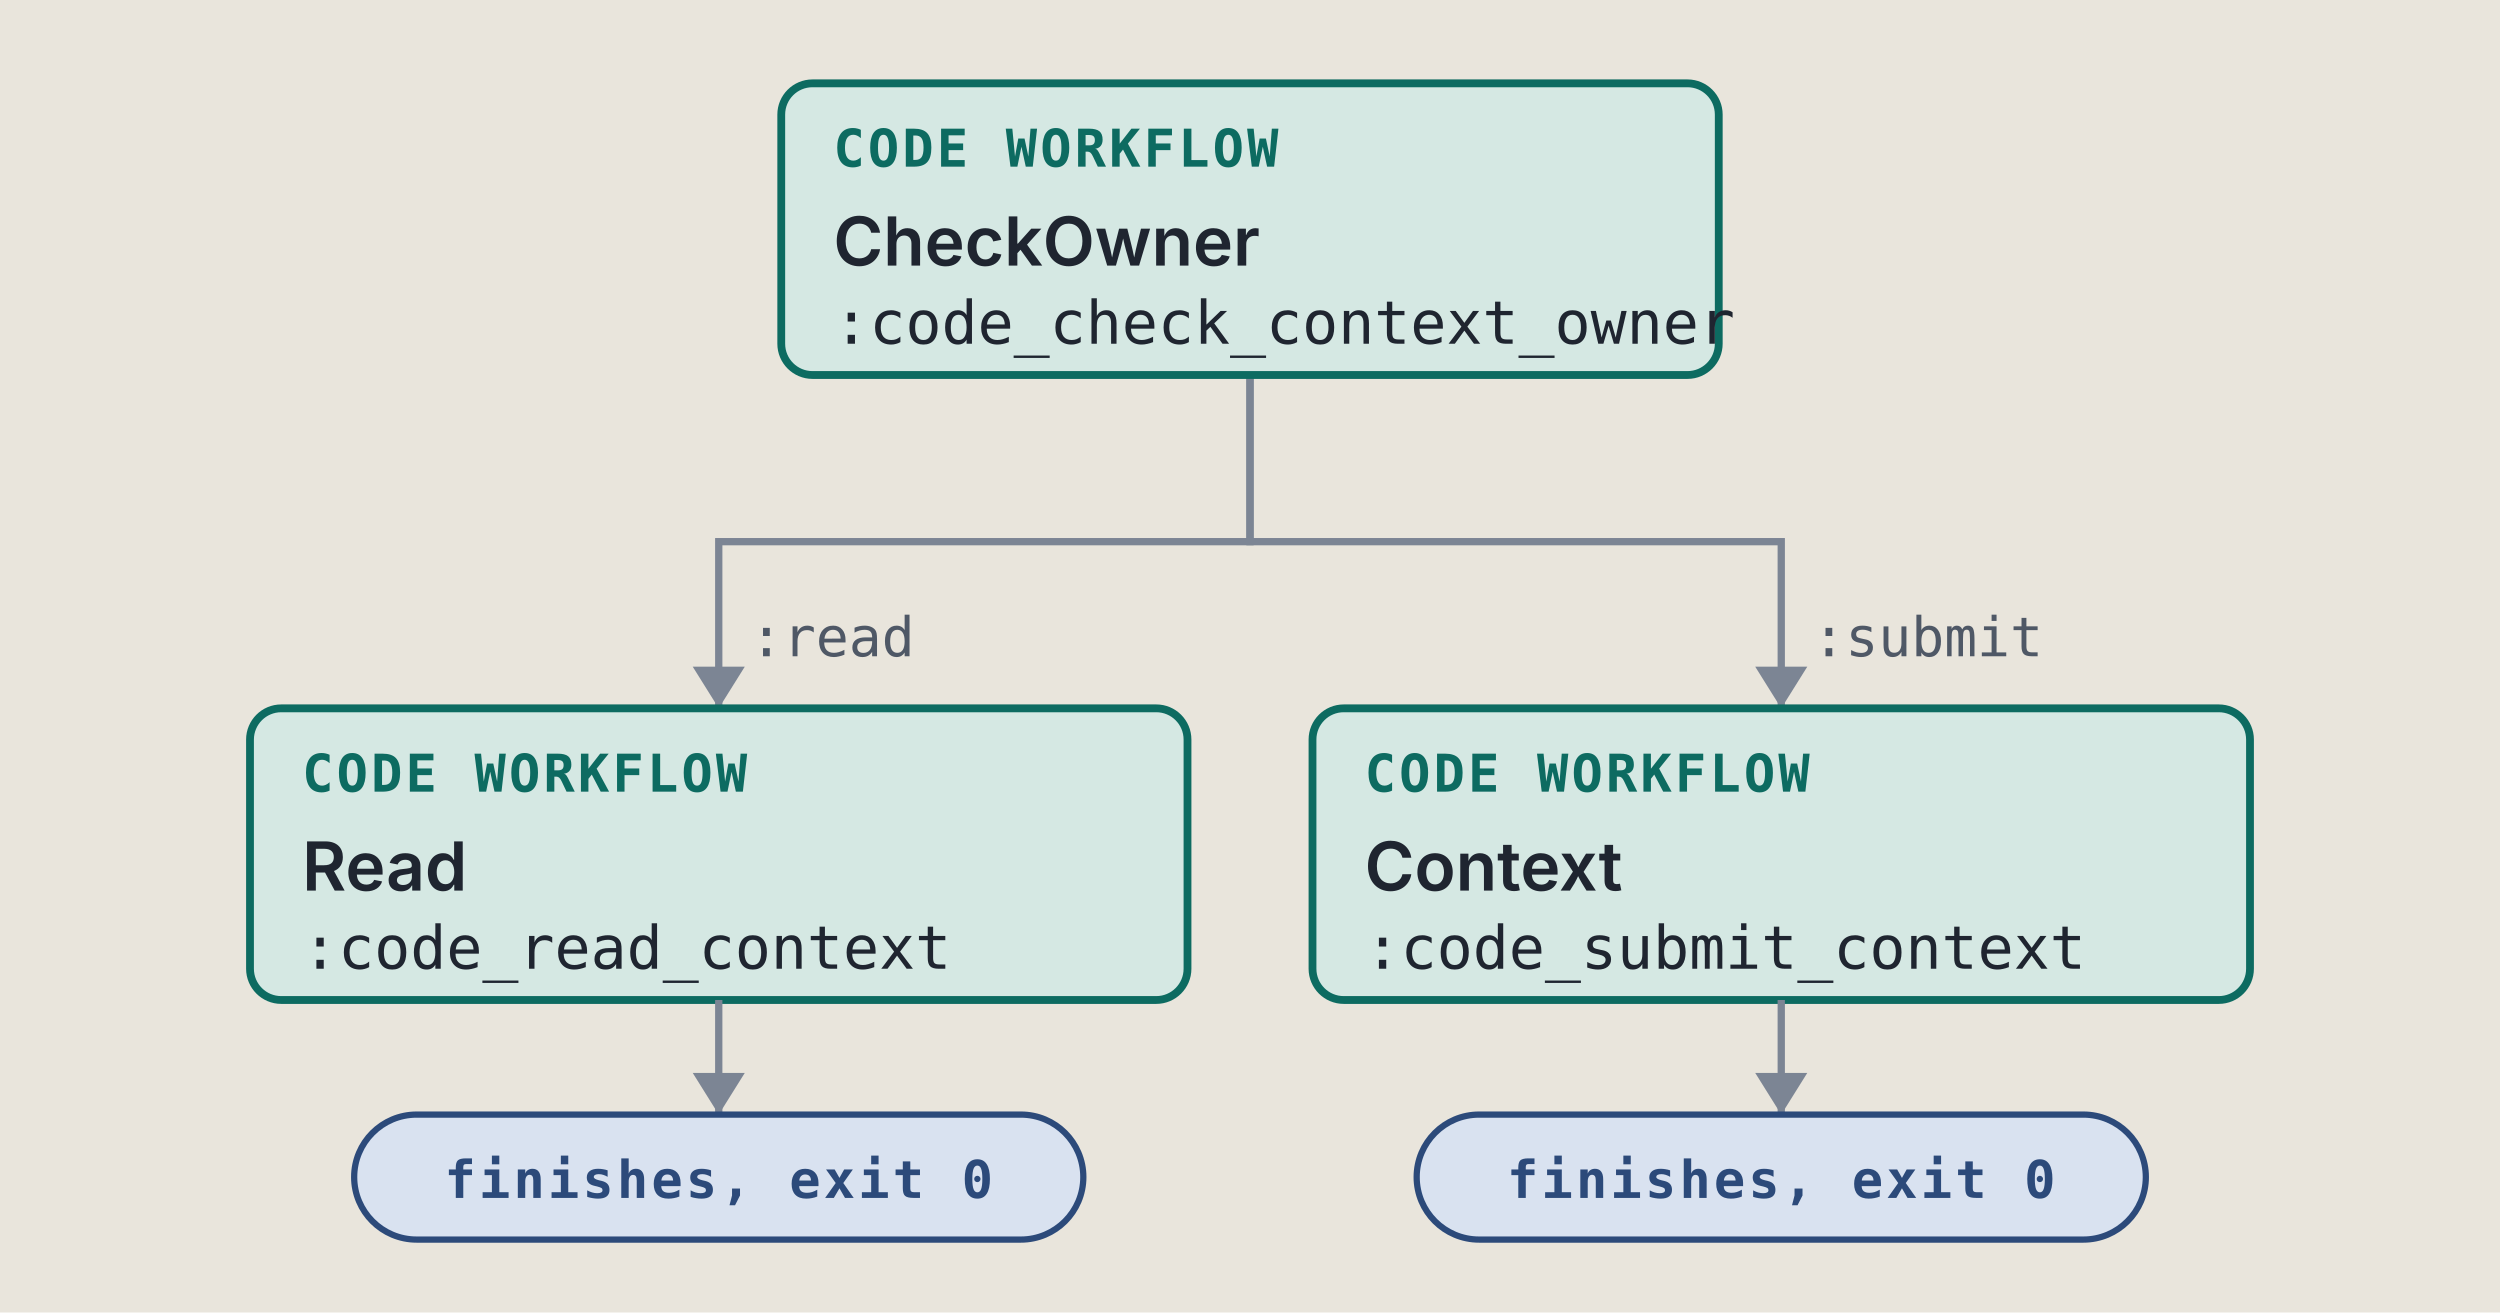
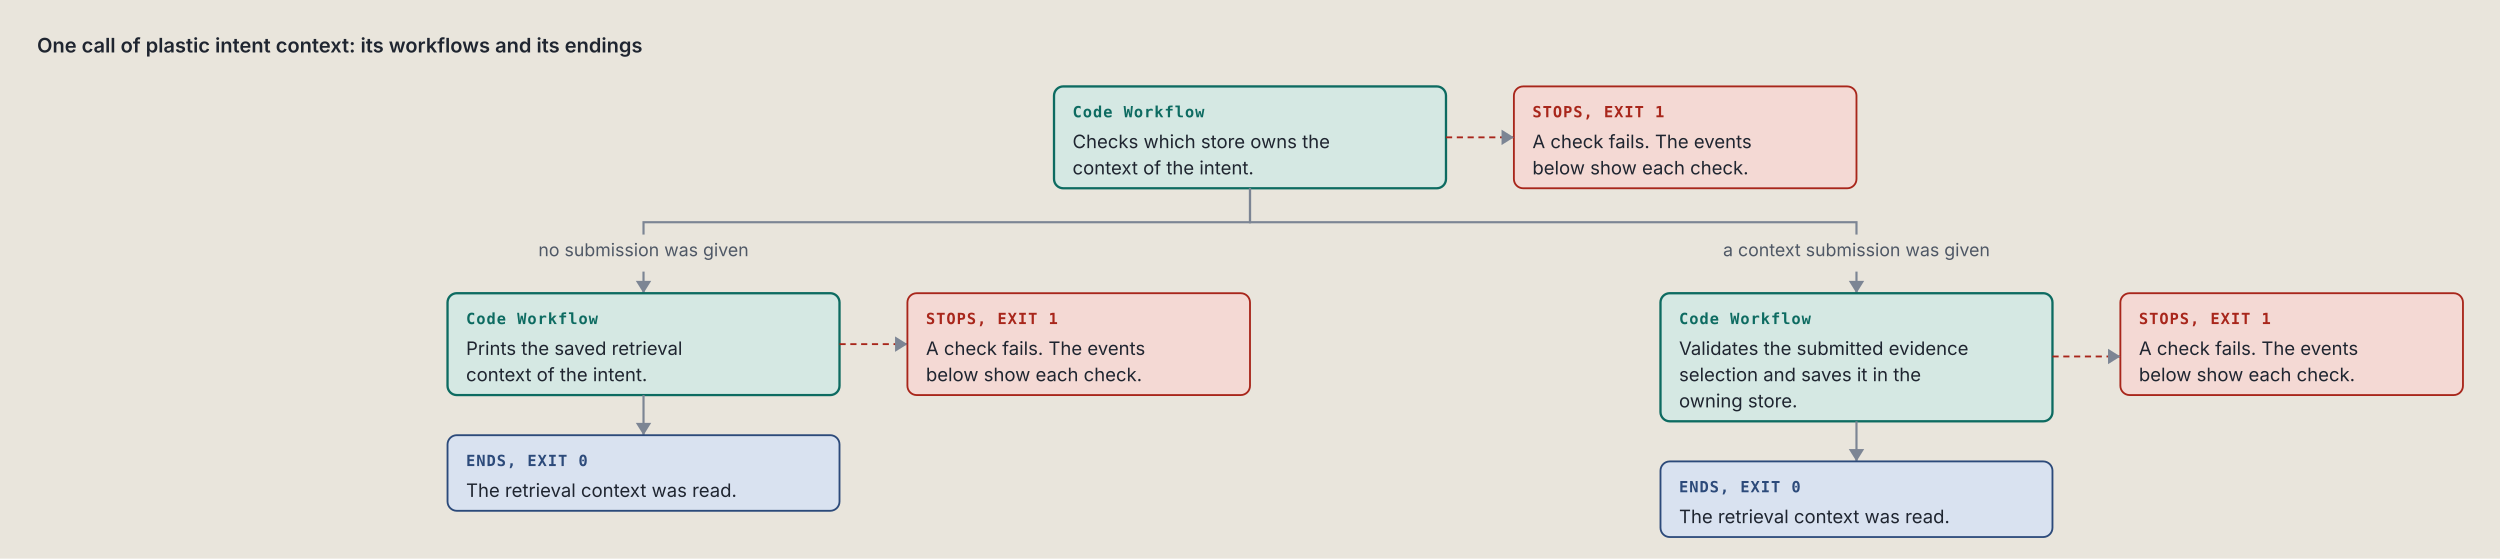
- <svg xmlns="http://www.w3.org/2000/svg" viewBox="0 0 480 252" width="480" height="252" role="img" xml:space="preserve">
+ <svg xmlns="http://www.w3.org/2000/svg" viewBox="0 0 1620 362" width="1620" height="362" role="img" xml:space="preserve">
  <style>.ground { fill: #e9e5dc; }
.card { fill: #f4f1ea; stroke: #7c8594; stroke-width: 1; }
.lane-code { fill: #d5e8e3; stroke: #0d6b61; stroke-width: 1.5; }
.lane-agent { fill: #f1e2c7; stroke: #9a5508; stroke-width: 1.5; }
.stop-refusal { fill: #e4dcf5; stroke: #5b35b0; stroke-width: 1.2; }
.stop-failure { fill: #f4d9d4; stroke: #a8261b; stroke-width: 1.2; }
.end { fill: #d9e2f0; stroke: #2c4a7a; stroke-width: 1.2; }
+ .stop-end { fill: #d9e2f0; stroke: #2c4a7a; stroke-width: 1.2; }
+ .stop-handoff { fill: #f1e2c7; stroke: #9a5508; stroke-width: 1.2; stroke-dasharray: 5 3; }
+ .wire-handoff { fill: none; stroke: #9a5508; stroke-width: 1.2; stroke-dasharray: 4 3; }
+ .wire-end { fill: none; stroke: #2c4a7a; stroke-width: 1.2; stroke-dasharray: 4 3; }
+ .tag-handoff { fill: #9a5508; }
+ .k { fill: #4f5866; font: 11.5px "IBM Plex Sans", system-ui, -apple-system, "Segoe UI", sans-serif; }
+ .way { fill: #1f2530; font: italic 12.5px "IBM Plex Sans", system-ui, -apple-system, "Segoe UI", sans-serif; }
.wire { fill: none; stroke: #7c8594; stroke-width: 1.4; }
.wire-read { fill: none; stroke: #7c8594; stroke-width: 1.4; stroke-dasharray: 5 3; }
.wire-refusal { fill: none; stroke: #5b35b0; stroke-width: 1.2; stroke-dasharray: 4 3; }
.wire-failure { fill: none; stroke: #a8261b; stroke-width: 1.2; stroke-dasharray: 4 3; }
.head { fill: #7c8594; }
.t { fill: #1f2530; font: 12px "IBM Plex Sans", system-ui, -apple-system, "Segoe UI", sans-serif; }
.tb { fill: #1f2530; font: 600 13px "IBM Plex Sans", system-ui, -apple-system, "Segoe UI", sans-serif; }
.tm { fill: #1f2530; font: 11.5px "IBM Plex Mono", ui-monospace, Menlo, Consolas, monospace; }
.tag { font: 600 10px "IBM Plex Mono", ui-monospace, Menlo, Consolas, monospace; letter-spacing: .06em; }
.tag-code { fill: #0d6b61; } .tag-agent { fill: #9a5508; } .tag-refusal { fill: #5b35b0; }
.tag-failure { fill: #a8261b; } .tag-end { fill: #2c4a7a; } .tag-muted { fill: #4f5866; }
.tm.tag-muted { font-size: 10.5px; }
.db { fill: #d9e2f0; stroke: #2c4a7a; stroke-width: 1.2; }
.codebox { fill: #f4f1ea; stroke: #7c8594; stroke-width: 1; }
.cx { fill: #1f2530; font: 12px "IBM Plex Mono", ui-monospace, Menlo, Consolas, monospace; white-space: pre; }
.cx-n { fill: #4f5866; font: 11px "IBM Plex Mono", ui-monospace, Menlo, Consolas, monospace; }
.cx-k { fill: #5b35b0; } .cx-s { fill: #9a5508; } .cx-y { fill: #0d6b61; }
.cx-w { fill: #2c4a7a; font-weight: 600; } .cx-t { fill: #a8261b; } .cx-c { fill: #4f5866; font-style: italic; }
.badge { fill: #2c4a7a; } .badge-t { fill: #e9e5dc; font: 600 11px "IBM Plex Mono", ui-monospace, Menlo, Consolas, monospace; }
.bracket { fill: none; stroke: #2c4a7a; stroke-width: 1.4; }
.term { fill: #16191e; stroke: #7c8594; stroke-width: 1; }
.term-t { fill: #e6e2d8; font: 12px "IBM Plex Mono", ui-monospace, Menlo, Consolas, monospace; }
.term-p { fill: #8fd18f; font: 12px "IBM Plex Mono", ui-monospace, Menlo, Consolas, monospace; }
.term-m { fill: #a3abb6; font: 12px "IBM Plex Mono", ui-monospace, Menlo, Consolas, monospace; }
.big { font: 700 36px "IBM Plex Mono", ui-monospace, Menlo, Consolas, monospace; }

@media (prefers-color-scheme: dark) {
.ground { fill: #171a1f; }
.card { fill: #20242b; stroke: #8a93a2; stroke-width: 1; }
.lane-code { fill: #173a36; stroke: #5cc4b4; stroke-width: 1.5; }
.lane-agent { fill: #3d2e17; stroke: #e5a95a; stroke-width: 1.5; }
.stop-refusal { fill: #2d2445; stroke: #b59cf2; stroke-width: 1.2; }
.stop-failure { fill: #45211e; stroke: #f2958a; stroke-width: 1.2; }
.end { fill: #1f2c42; stroke: #97b6e8; stroke-width: 1.2; }
+ .stop-end { fill: #1f2c42; stroke: #97b6e8; stroke-width: 1.2; }
+ .stop-handoff { fill: #3d2e17; stroke: #e5a95a; stroke-width: 1.2; stroke-dasharray: 5 3; }
+ .wire-handoff { fill: none; stroke: #e5a95a; stroke-width: 1.2; stroke-dasharray: 4 3; }
+ .wire-end { fill: none; stroke: #97b6e8; stroke-width: 1.2; stroke-dasharray: 4 3; }
+ .tag-handoff { fill: #e5a95a; }
+ .k { fill: #b3b9c3; font: 11.5px "IBM Plex Sans", system-ui, -apple-system, "Segoe UI", sans-serif; }
+ .way { fill: #e8e4da; font: italic 12.5px "IBM Plex Sans", system-ui, -apple-system, "Segoe UI", sans-serif; }
.wire { fill: none; stroke: #8a93a2; stroke-width: 1.4; }
.wire-read { fill: none; stroke: #8a93a2; stroke-width: 1.4; stroke-dasharray: 5 3; }
.wire-refusal { fill: none; stroke: #b59cf2; stroke-width: 1.2; stroke-dasharray: 4 3; }
.wire-failure { fill: none; stroke: #f2958a; stroke-width: 1.2; stroke-dasharray: 4 3; }
.head { fill: #8a93a2; }
.t { fill: #e8e4da; font: 12px "IBM Plex Sans", system-ui, -apple-system, "Segoe UI", sans-serif; }
.tb { fill: #e8e4da; font: 600 13px "IBM Plex Sans", system-ui, -apple-system, "Segoe UI", sans-serif; }
.tm { fill: #e8e4da; font: 11.5px "IBM Plex Mono", ui-monospace, Menlo, Consolas, monospace; }
.tag { font: 600 10px "IBM Plex Mono", ui-monospace, Menlo, Consolas, monospace; letter-spacing: .06em; }
.tag-code { fill: #5cc4b4; } .tag-agent { fill: #e5a95a; } .tag-refusal { fill: #b59cf2; }
.tag-failure { fill: #f2958a; } .tag-end { fill: #97b6e8; } .tag-muted { fill: #b3b9c3; }
.tm.tag-muted { font-size: 10.5px; }
.db { fill: #1f2c42; stroke: #97b6e8; stroke-width: 1.2; }
.codebox { fill: #20242b; stroke: #8a93a2; stroke-width: 1; }
.cx { fill: #e8e4da; font: 12px "IBM Plex Mono", ui-monospace, Menlo, Consolas, monospace; white-space: pre; }
.cx-n { fill: #b3b9c3; font: 11px "IBM Plex Mono", ui-monospace, Menlo, Consolas, monospace; }
.cx-k { fill: #b59cf2; } .cx-s { fill: #e5a95a; } .cx-y { fill: #5cc4b4; }
.cx-w { fill: #97b6e8; font-weight: 600; } .cx-t { fill: #f2958a; } .cx-c { fill: #b3b9c3; font-style: italic; }
.badge { fill: #97b6e8; } .badge-t { fill: #171a1f; font: 600 11px "IBM Plex Mono", ui-monospace, Menlo, Consolas, monospace; }
.bracket { fill: none; stroke: #97b6e8; stroke-width: 1.4; }
.term { fill: #16191e; stroke: #8a93a2; stroke-width: 1; }
.term-t { fill: #e6e2d8; font: 12px "IBM Plex Mono", ui-monospace, Menlo, Consolas, monospace; }
.term-p { fill: #8fd18f; font: 12px "IBM Plex Mono", ui-monospace, Menlo, Consolas, monospace; }
.term-m { fill: #a3abb6; font: 12px "IBM Plex Mono", ui-monospace, Menlo, Consolas, monospace; }
.big { font: 700 36px "IBM Plex Mono", ui-monospace, Menlo, Consolas, monospace; }
}</style>
  <rect width="100%" height="100%" class="ground" />
-   <path d="M 240 72 L 240 104 L 342 104 L 342 136" class="wire" />
-   <path d="M 337 128 L 342 136 L 347 128 Z" class="head" />
-   <text x="348" y="126" class="tm tag-muted" text-anchor="start">:submit</text>
-   <path d="M 240 72 L 240 104 L 138 104 L 138 136" class="wire" />
-   <path d="M 133 128 L 138 136 L 143 128 Z" class="head" />
-   <text x="144" y="126" class="tm tag-muted" text-anchor="start">:read</text>
-   <rect x="150" y="16" width="180" height="56" rx="6" class="lane-code" />
-   <text x="160" y="32" class="tag tag-code" text-anchor="start">CODE WORKFLOW</text>
-   <text x="160" y="51" class="tb" text-anchor="start">CheckOwner</text>
-   <text x="160" y="66" class="tm" text-anchor="start">:code_check_context_owner</text>
-   <rect x="48" y="136" width="180" height="56" rx="6" class="lane-code" />
-   <text x="58" y="152" class="tag tag-code" text-anchor="start">CODE WORKFLOW</text>
-   <text x="58" y="171" class="tb" text-anchor="start">Read</text>
-   <text x="58" y="186" class="tm" text-anchor="start">:code_read_context</text>
-   <rect x="252" y="136" width="180" height="56" rx="6" class="lane-code" />
-   <text x="262" y="152" class="tag tag-code" text-anchor="start">CODE WORKFLOW</text>
-   <text x="262" y="171" class="tb" text-anchor="start">Context</text>
-   <text x="262" y="186" class="tm" text-anchor="start">:code_submit_context</text>
-   <path d="M 138 192 L 138 214" class="wire" />
-   <path d="M 133 206 L 138 214 L 143 206 Z" class="head" />
-   <rect x="68" y="214" width="140" height="24" rx="12" class="end" />
-   <text x="138" y="230" class="tag tag-end" text-anchor="middle">finishes, exit 0</text>
-   <path d="M 342 192 L 342 214" class="wire" />
-   <path d="M 337 206 L 342 214 L 347 206 Z" class="head" />
-   <rect x="272" y="214" width="140" height="24" rx="12" class="end" />
-   <text x="342" y="230" class="tag tag-end" text-anchor="middle">finishes, exit 0</text>
+   <text x="24" y="34" class="tb" text-anchor="start">One call of plastic intent context: its workflows and its endings</text>
+   <rect x="683" y="56" width="254" height="66" rx="6" class="lane-code" />
+   <text x="695" y="76" class="tag tag-code" text-anchor="start">Code Workflow</text>
+   <text x="695" y="96" class="t" text-anchor="start">Checks which store owns the</text>
+   <text x="695" y="113" class="t" text-anchor="start">context of the intent.</text>
+   <rect x="981" y="56" width="222" height="66" rx="6" class="stop-failure" />
+   <text x="993" y="76" class="tag tag-failure" text-anchor="start">STOPS, EXIT 1</text>
+   <text x="993" y="96" class="t" text-anchor="start">A check fails. The events</text>
+   <text x="993" y="113" class="t" text-anchor="start">below show each check.</text>
+   <path d="M 937 89 L 981 89" class="wire-failure" />
+   <path d="M 973 84 L 981 89 L 973 94 Z" class="head" />
+   <path d="M 810 122 L 810 144 L 417 144 L 417 152" class="wire" />
+   <text x="417" y="166" class="k" text-anchor="middle">no submission was given</text>
+   <path d="M 417 176 L 417 190" class="wire" />
+   <path d="M 412 182 L 417 190 L 422 182 Z" class="head" />
+   <rect x="290" y="190" width="254" height="66" rx="6" class="lane-code" />
+   <text x="302" y="210" class="tag tag-code" text-anchor="start">Code Workflow</text>
+   <text x="302" y="230" class="t" text-anchor="start">Prints the saved retrieval</text>
+   <text x="302" y="247" class="t" text-anchor="start">context of the intent.</text>
+   <rect x="588" y="190" width="222" height="66" rx="6" class="stop-failure" />
+   <text x="600" y="210" class="tag tag-failure" text-anchor="start">STOPS, EXIT 1</text>
+   <text x="600" y="230" class="t" text-anchor="start">A check fails. The events</text>
+   <text x="600" y="247" class="t" text-anchor="start">below show each check.</text>
+   <path d="M 544 223 L 588 223" class="wire-failure" />
+   <path d="M 580 218 L 588 223 L 580 228 Z" class="head" />
+   <path d="M 417 256 L 417 282" class="wire" />
+   <path d="M 412 274 L 417 282 L 422 274 Z" class="head" />
+   <rect x="290" y="282" width="254" height="49" rx="6" class="stop-end" />
+   <text x="302" y="302" class="tag tag-end" text-anchor="start">ENDS, EXIT 0</text>
+   <text x="302" y="322" class="t" text-anchor="start">The retrieval context was read.</text>
+   <path d="M 810 122 L 810 144 L 1203 144 L 1203 152" class="wire" />
+   <text x="1203" y="166" class="k" text-anchor="middle">a context submission was given</text>
+   <path d="M 1203 176 L 1203 190" class="wire" />
+   <path d="M 1198 182 L 1203 190 L 1208 182 Z" class="head" />
+   <rect x="1076" y="190" width="254" height="83" rx="6" class="lane-code" />
+   <text x="1088" y="210" class="tag tag-code" text-anchor="start">Code Workflow</text>
+   <text x="1088" y="230" class="t" text-anchor="start">Validates the submitted evidence</text>
+   <text x="1088" y="247" class="t" text-anchor="start">selection and saves it in the</text>
+   <text x="1088" y="264" class="t" text-anchor="start">owning store.</text>
+   <rect x="1374" y="190" width="222" height="66" rx="6" class="stop-failure" />
+   <text x="1386" y="210" class="tag tag-failure" text-anchor="start">STOPS, EXIT 1</text>
+   <text x="1386" y="230" class="t" text-anchor="start">A check fails. The events</text>
+   <text x="1386" y="247" class="t" text-anchor="start">below show each check.</text>
+   <path d="M 1330 231 L 1374 231" class="wire-failure" />
+   <path d="M 1366 226 L 1374 231 L 1366 236 Z" class="head" />
+   <path d="M 1203 273 L 1203 299" class="wire" />
+   <path d="M 1198 291 L 1203 299 L 1208 291 Z" class="head" />
+   <rect x="1076" y="299" width="254" height="49" rx="6" class="stop-end" />
+   <text x="1088" y="319" class="tag tag-end" text-anchor="start">ENDS, EXIT 0</text>
+   <text x="1088" y="339" class="t" text-anchor="start">The retrieval context was read.</text>
</svg>
